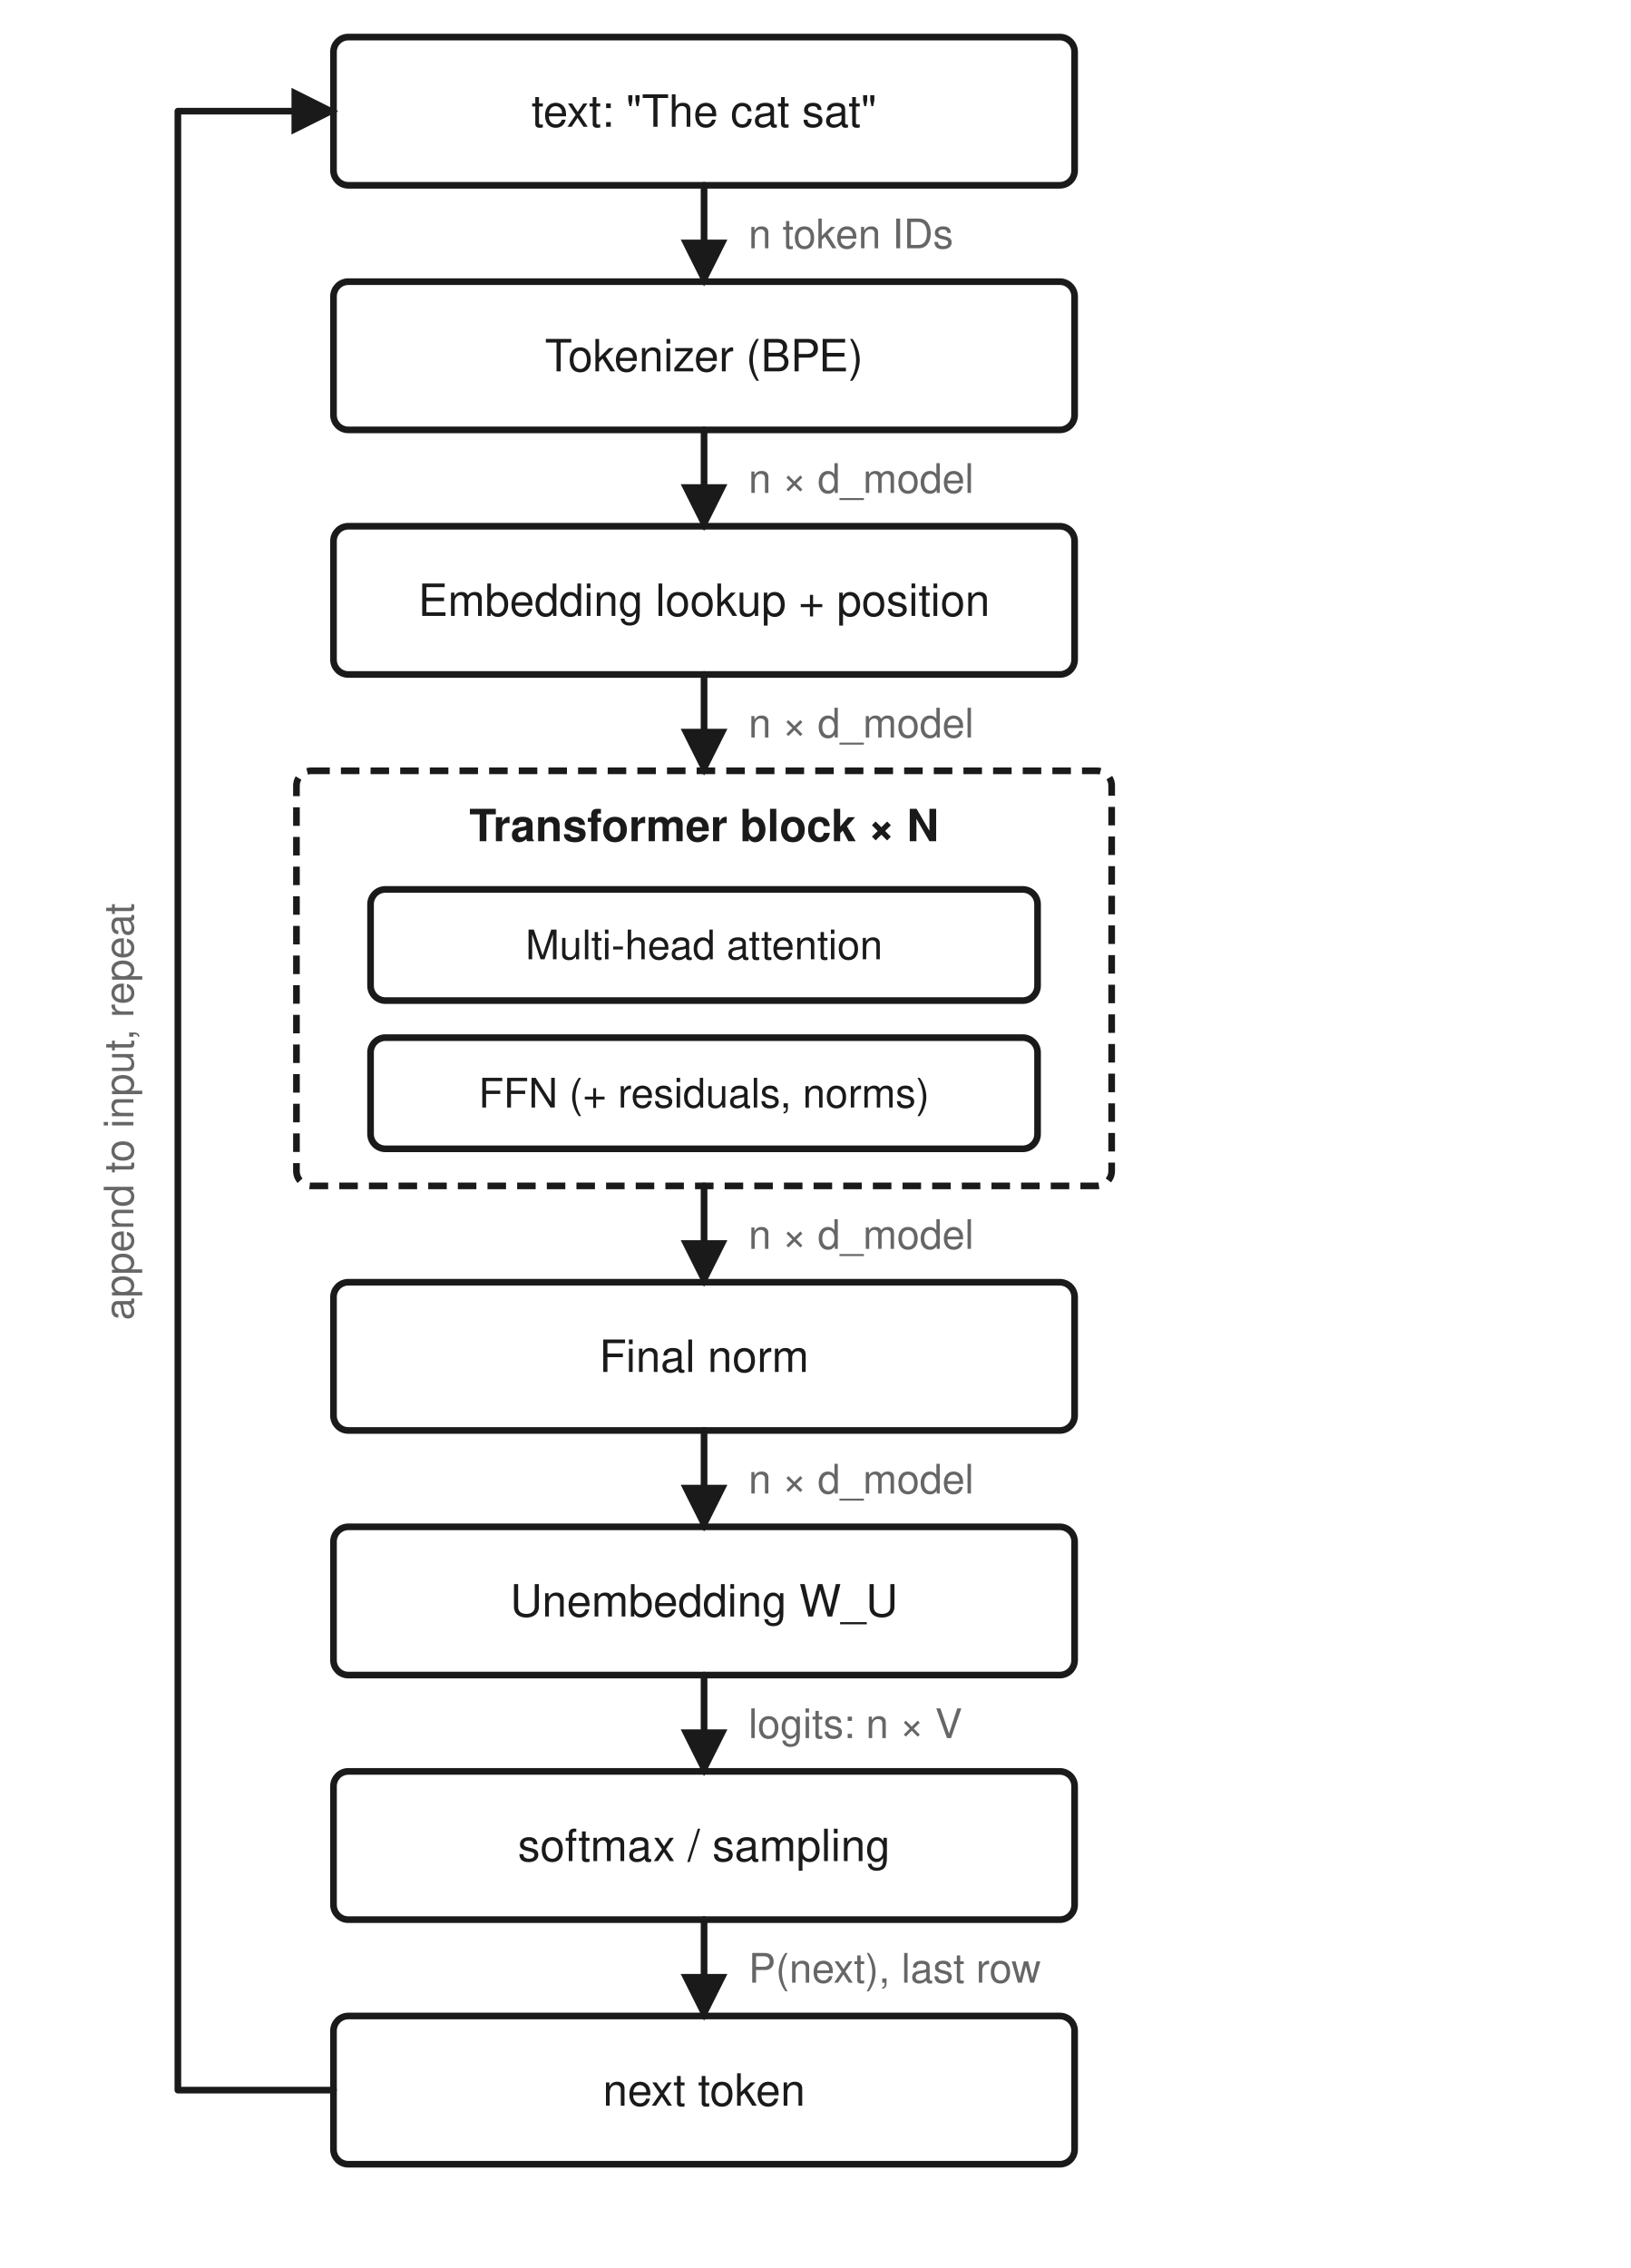
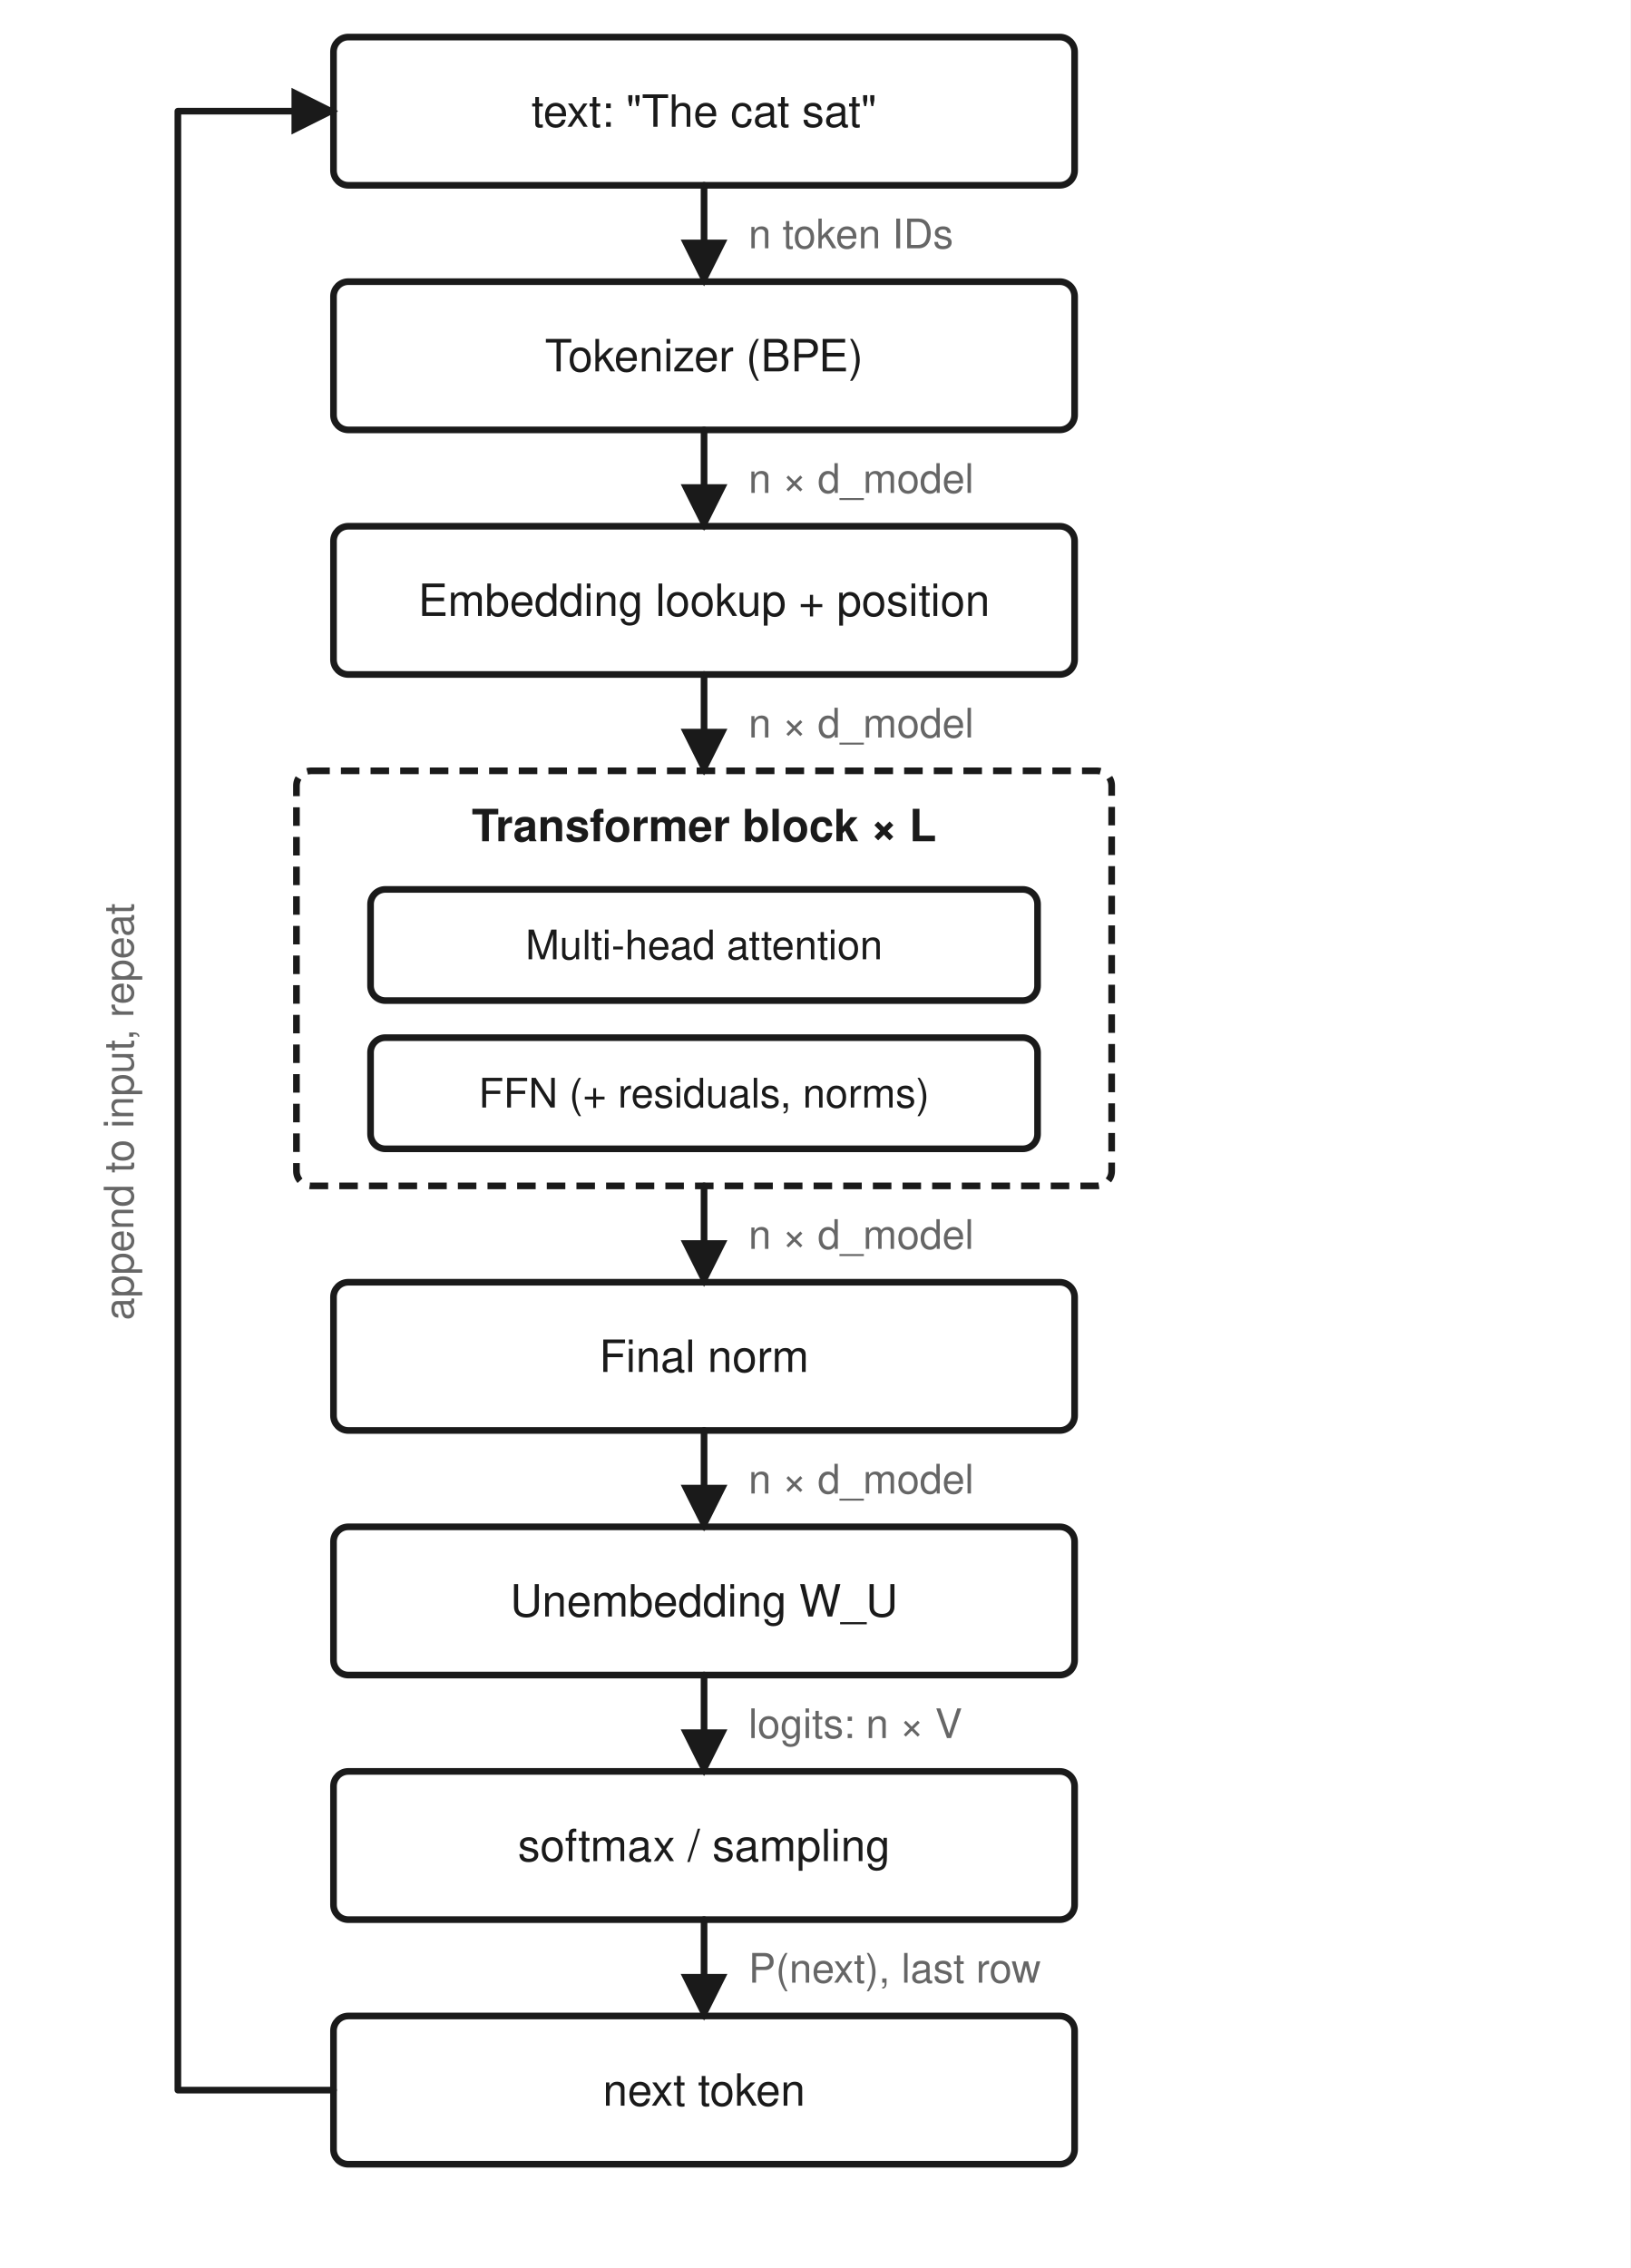
- <svg xmlns="http://www.w3.org/2000/svg" viewBox="0 0 440 612" role="img" aria-label="LLM pipeline: text, tokenizer, token IDs, embedding plus position, N transformer blocks, final norm, unembedding to logits, softmax and sampling, next token appended back to the input">
+ <svg xmlns="http://www.w3.org/2000/svg" viewBox="0 0 440 612" role="img" aria-label="LLM pipeline: text, tokenizer, token IDs, embedding plus position, L transformer blocks, final norm, unembedding to logits, softmax and sampling, next token appended back to the input">
  <defs>
    <marker id="a" viewBox="0 0 10 10" refX="9" refY="5" markerWidth="7" markerHeight="7" orient="auto-start-reverse">
      <path d="M0,0 L10,5 L0,10 z" fill="#1a1a1a" />
    </marker>
  </defs>
  <rect x="0" y="0" width="440" height="612" fill="white" />
  <rect x="90" y="10" width="200" height="40" rx="4" fill="white" stroke="#1a1a1a" stroke-width="1.8" />
  <text x="190.0" y="34.2" text-anchor="middle" font-family="Helvetica, Arial, sans-serif" font-size="12" font-weight="normal" fill="#1a1a1a">text: "The cat sat"</text>
  <rect x="90" y="76" width="200" height="40" rx="4" fill="white" stroke="#1a1a1a" stroke-width="1.8" />
  <text x="190.0" y="100.2" text-anchor="middle" font-family="Helvetica, Arial, sans-serif" font-size="12" font-weight="normal" fill="#1a1a1a">Tokenizer (BPE)</text>
  <rect x="90" y="142" width="200" height="40" rx="4" fill="white" stroke="#1a1a1a" stroke-width="1.8" />
  <text x="190.0" y="166.2" text-anchor="middle" font-family="Helvetica, Arial, sans-serif" font-size="12" font-weight="normal" fill="#1a1a1a">Embedding lookup + position</text>
  <rect x="90" y="346" width="200" height="40" rx="4" fill="white" stroke="#1a1a1a" stroke-width="1.8" />
  <text x="190.0" y="370.2" text-anchor="middle" font-family="Helvetica, Arial, sans-serif" font-size="12" font-weight="normal" fill="#1a1a1a">Final norm</text>
  <rect x="90" y="412" width="200" height="40" rx="4" fill="white" stroke="#1a1a1a" stroke-width="1.8" />
  <text x="190.0" y="436.2" text-anchor="middle" font-family="Helvetica, Arial, sans-serif" font-size="12" font-weight="normal" fill="#1a1a1a">Unembedding  W_U</text>
  <rect x="90" y="478" width="200" height="40" rx="4" fill="white" stroke="#1a1a1a" stroke-width="1.8" />
  <text x="190.0" y="502.2" text-anchor="middle" font-family="Helvetica, Arial, sans-serif" font-size="12" font-weight="normal" fill="#1a1a1a">softmax / sampling</text>
  <rect x="90" y="544" width="200" height="40" rx="4" fill="white" stroke="#1a1a1a" stroke-width="1.8" />
  <text x="190.0" y="568.2" text-anchor="middle" font-family="Helvetica, Arial, sans-serif" font-size="12" font-weight="normal" fill="#1a1a1a">next token</text>
  <rect x="80" y="208" width="220" height="112" rx="4" fill="white" stroke="#1a1a1a" stroke-width="1.8" stroke-dasharray="5 3" />
-   <text x="190" y="227" text-anchor="middle" font-family="Helvetica, Arial, sans-serif" font-size="12" font-weight="bold" fill="#1a1a1a">Transformer block  × N</text>
+   <text x="190" y="227" text-anchor="middle" font-family="Helvetica, Arial, sans-serif" font-size="12" font-weight="bold" fill="#1a1a1a">Transformer block  × L</text>
  <rect x="100" y="240" width="180" height="30" rx="4" fill="white" stroke="#1a1a1a" stroke-width="1.8" />
  <text x="190.0" y="258.85" text-anchor="middle" font-family="Helvetica, Arial, sans-serif" font-size="11" font-weight="normal" fill="#1a1a1a">Multi-head attention</text>
  <rect x="100" y="280" width="180" height="30" rx="4" fill="white" stroke="#1a1a1a" stroke-width="1.8" />
  <text x="190.0" y="298.85" text-anchor="middle" font-family="Helvetica, Arial, sans-serif" font-size="11" font-weight="normal" fill="#1a1a1a">FFN (+ residuals, norms)</text>
  <line x1="190" y1="50" x2="190" y2="76" stroke="#1a1a1a" stroke-width="1.8" stroke-linecap="round" marker-end="url(#a)" />
  <line x1="190" y1="116" x2="190" y2="142" stroke="#1a1a1a" stroke-width="1.8" stroke-linecap="round" marker-end="url(#a)" />
  <line x1="190" y1="182" x2="190" y2="208" stroke="#1a1a1a" stroke-width="1.8" stroke-linecap="round" marker-end="url(#a)" />
  <line x1="190" y1="320" x2="190" y2="346" stroke="#1a1a1a" stroke-width="1.8" stroke-linecap="round" marker-end="url(#a)" />
  <line x1="190" y1="386" x2="190" y2="412" stroke="#1a1a1a" stroke-width="1.8" stroke-linecap="round" marker-end="url(#a)" />
  <line x1="190" y1="452" x2="190" y2="478" stroke="#1a1a1a" stroke-width="1.8" stroke-linecap="round" marker-end="url(#a)" />
  <line x1="190" y1="518" x2="190" y2="544" stroke="#1a1a1a" stroke-width="1.8" stroke-linecap="round" marker-end="url(#a)" />
  <text x="202" y="67.0" text-anchor="start" font-family="Helvetica, Arial, sans-serif" font-size="11" font-weight="normal" fill="#666666">n token IDs</text>
  <text x="202" y="133.0" text-anchor="start" font-family="Helvetica, Arial, sans-serif" font-size="11" font-weight="normal" fill="#666666">n × d_model</text>
  <text x="202" y="199.0" text-anchor="start" font-family="Helvetica, Arial, sans-serif" font-size="11" font-weight="normal" fill="#666666">n × d_model</text>
  <text x="202" y="337.0" text-anchor="start" font-family="Helvetica, Arial, sans-serif" font-size="11" font-weight="normal" fill="#666666">n × d_model</text>
  <text x="202" y="403.0" text-anchor="start" font-family="Helvetica, Arial, sans-serif" font-size="11" font-weight="normal" fill="#666666">n × d_model</text>
  <text x="202" y="469.0" text-anchor="start" font-family="Helvetica, Arial, sans-serif" font-size="11" font-weight="normal" fill="#666666">logits: n × V</text>
  <text x="202" y="535.0" text-anchor="start" font-family="Helvetica, Arial, sans-serif" font-size="11" font-weight="normal" fill="#666666">P(next), last row</text>
  <path d="M90,564 L48,564 L48,30 L90,30" fill="none" stroke="#1a1a1a" stroke-width="1.8" stroke-linecap="round" stroke-linejoin="round" marker-end="url(#a)" />
  <text x="36" y="300" text-anchor="middle" font-family="Helvetica, Arial, sans-serif" font-size="11" font-weight="normal" fill="#666666" transform="rotate(-90 36 300)">append to input, repeat</text>
</svg>
